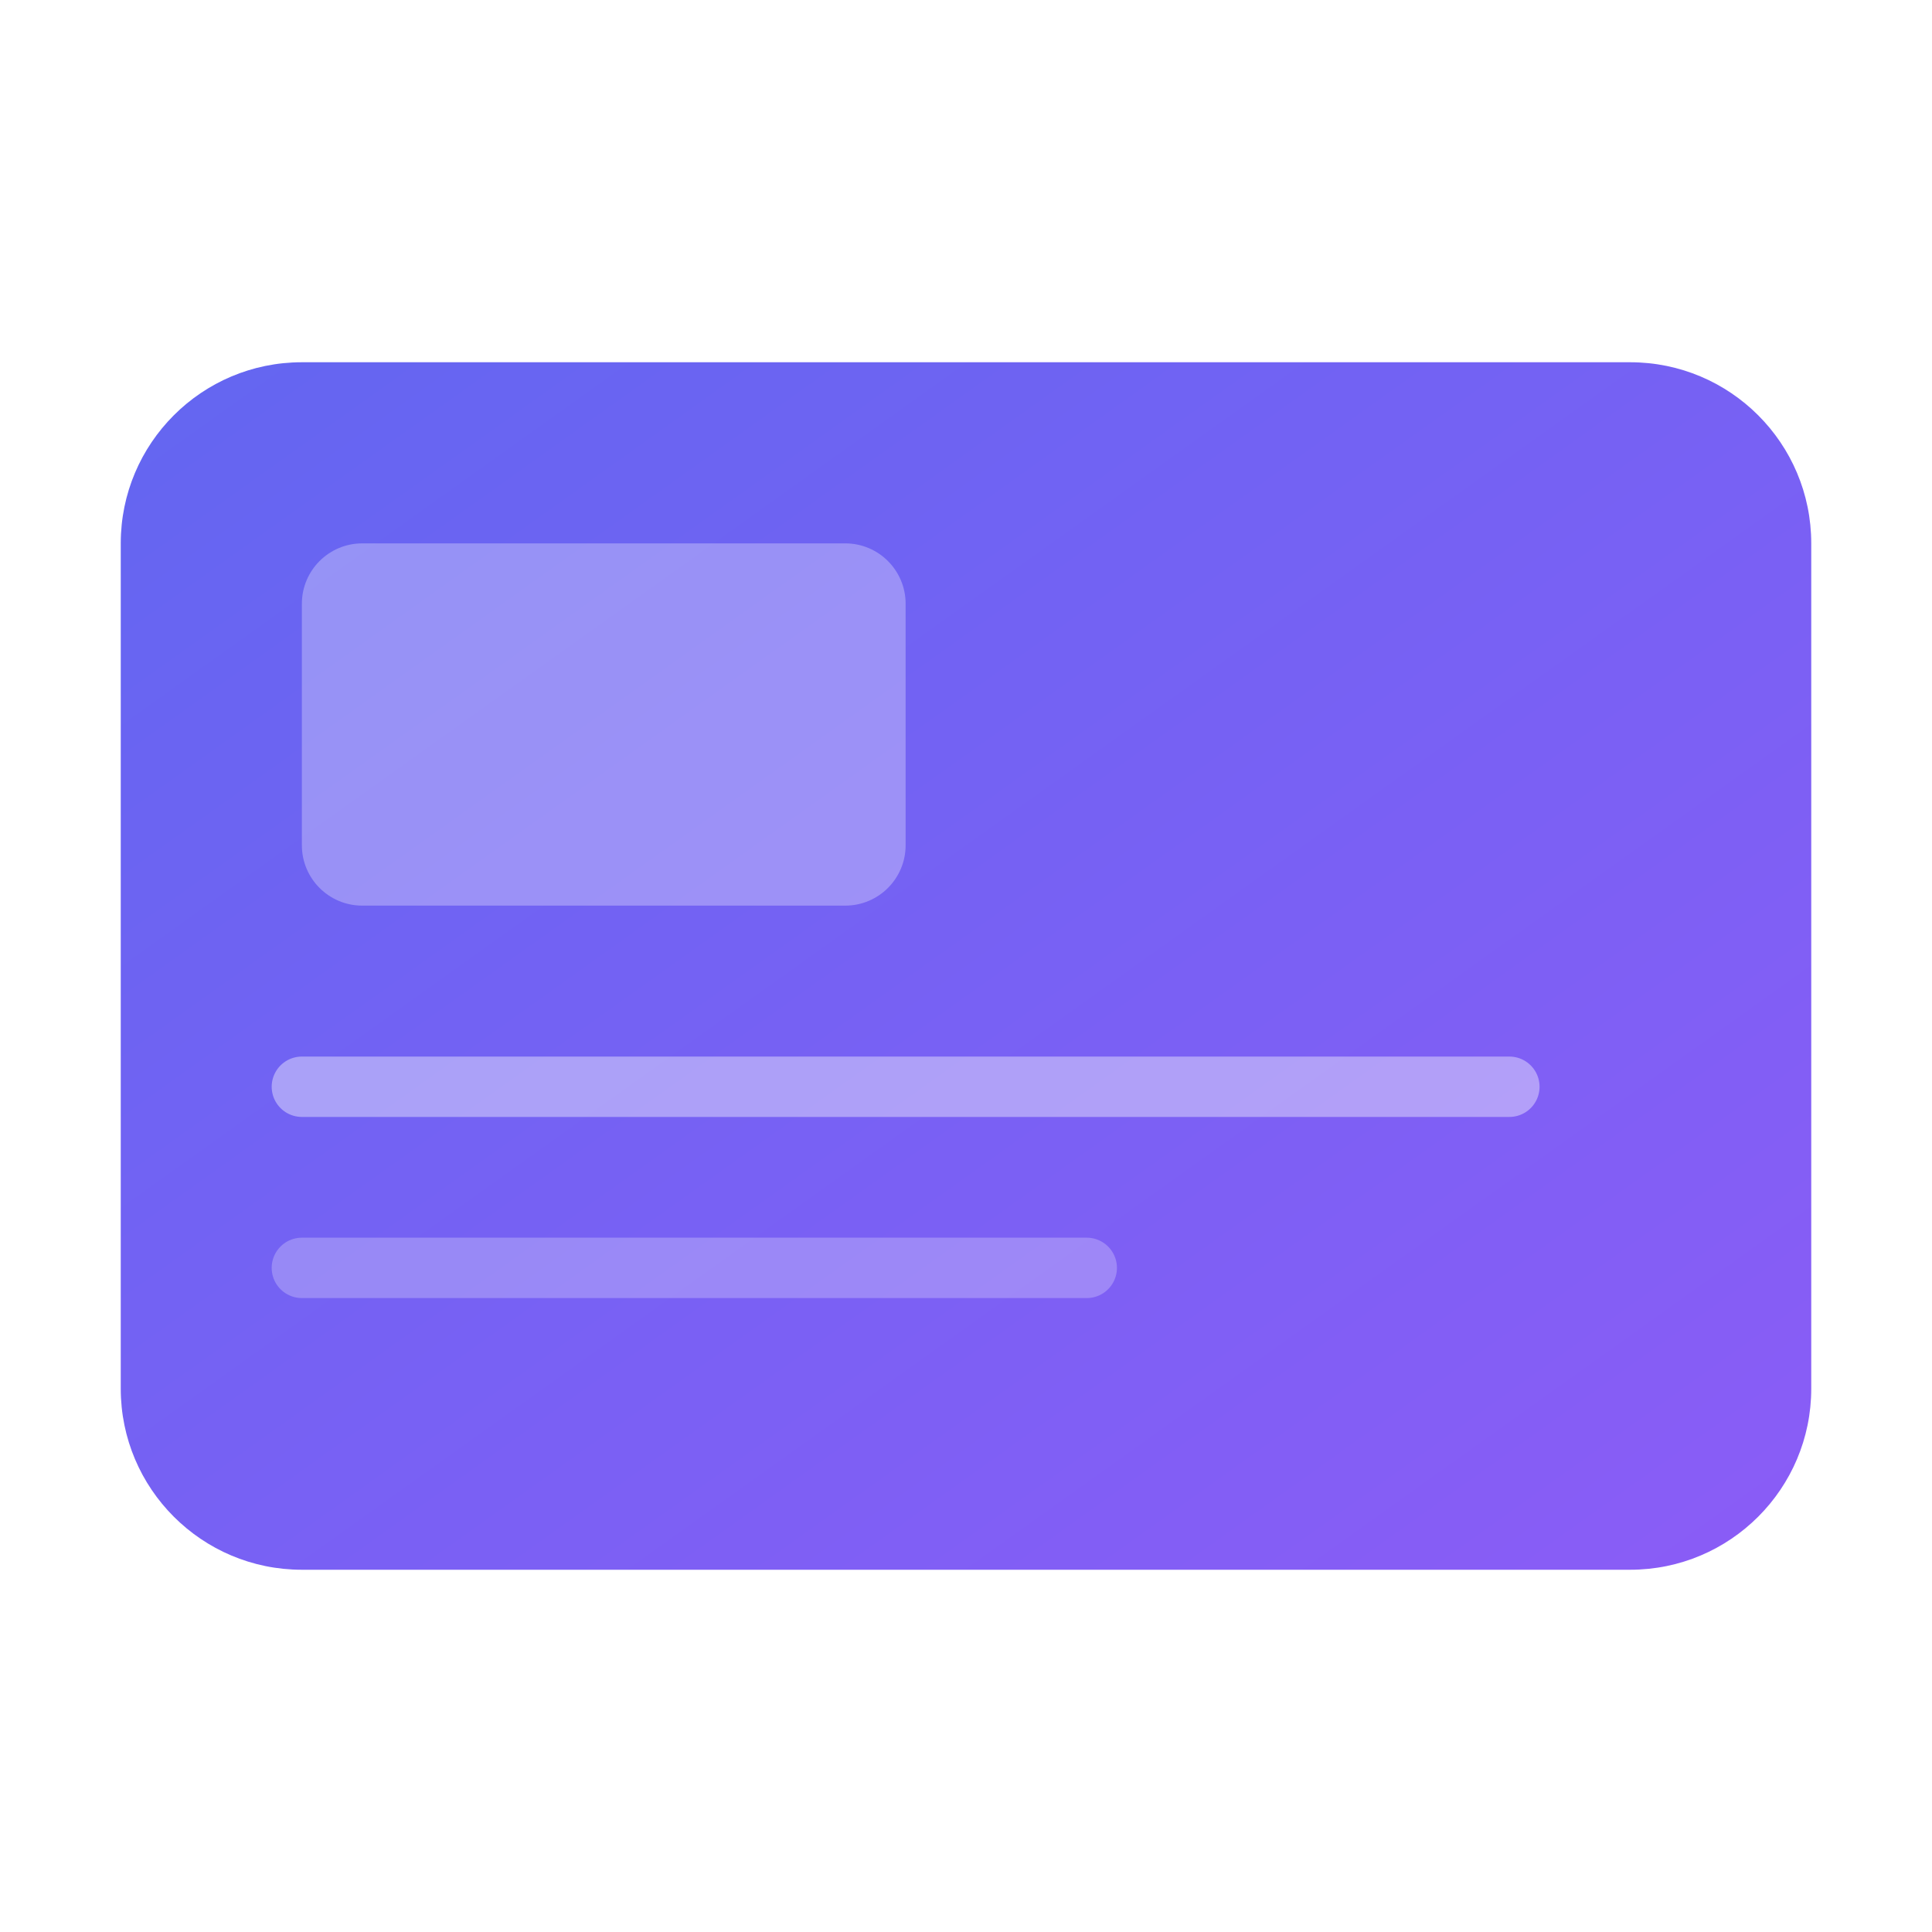
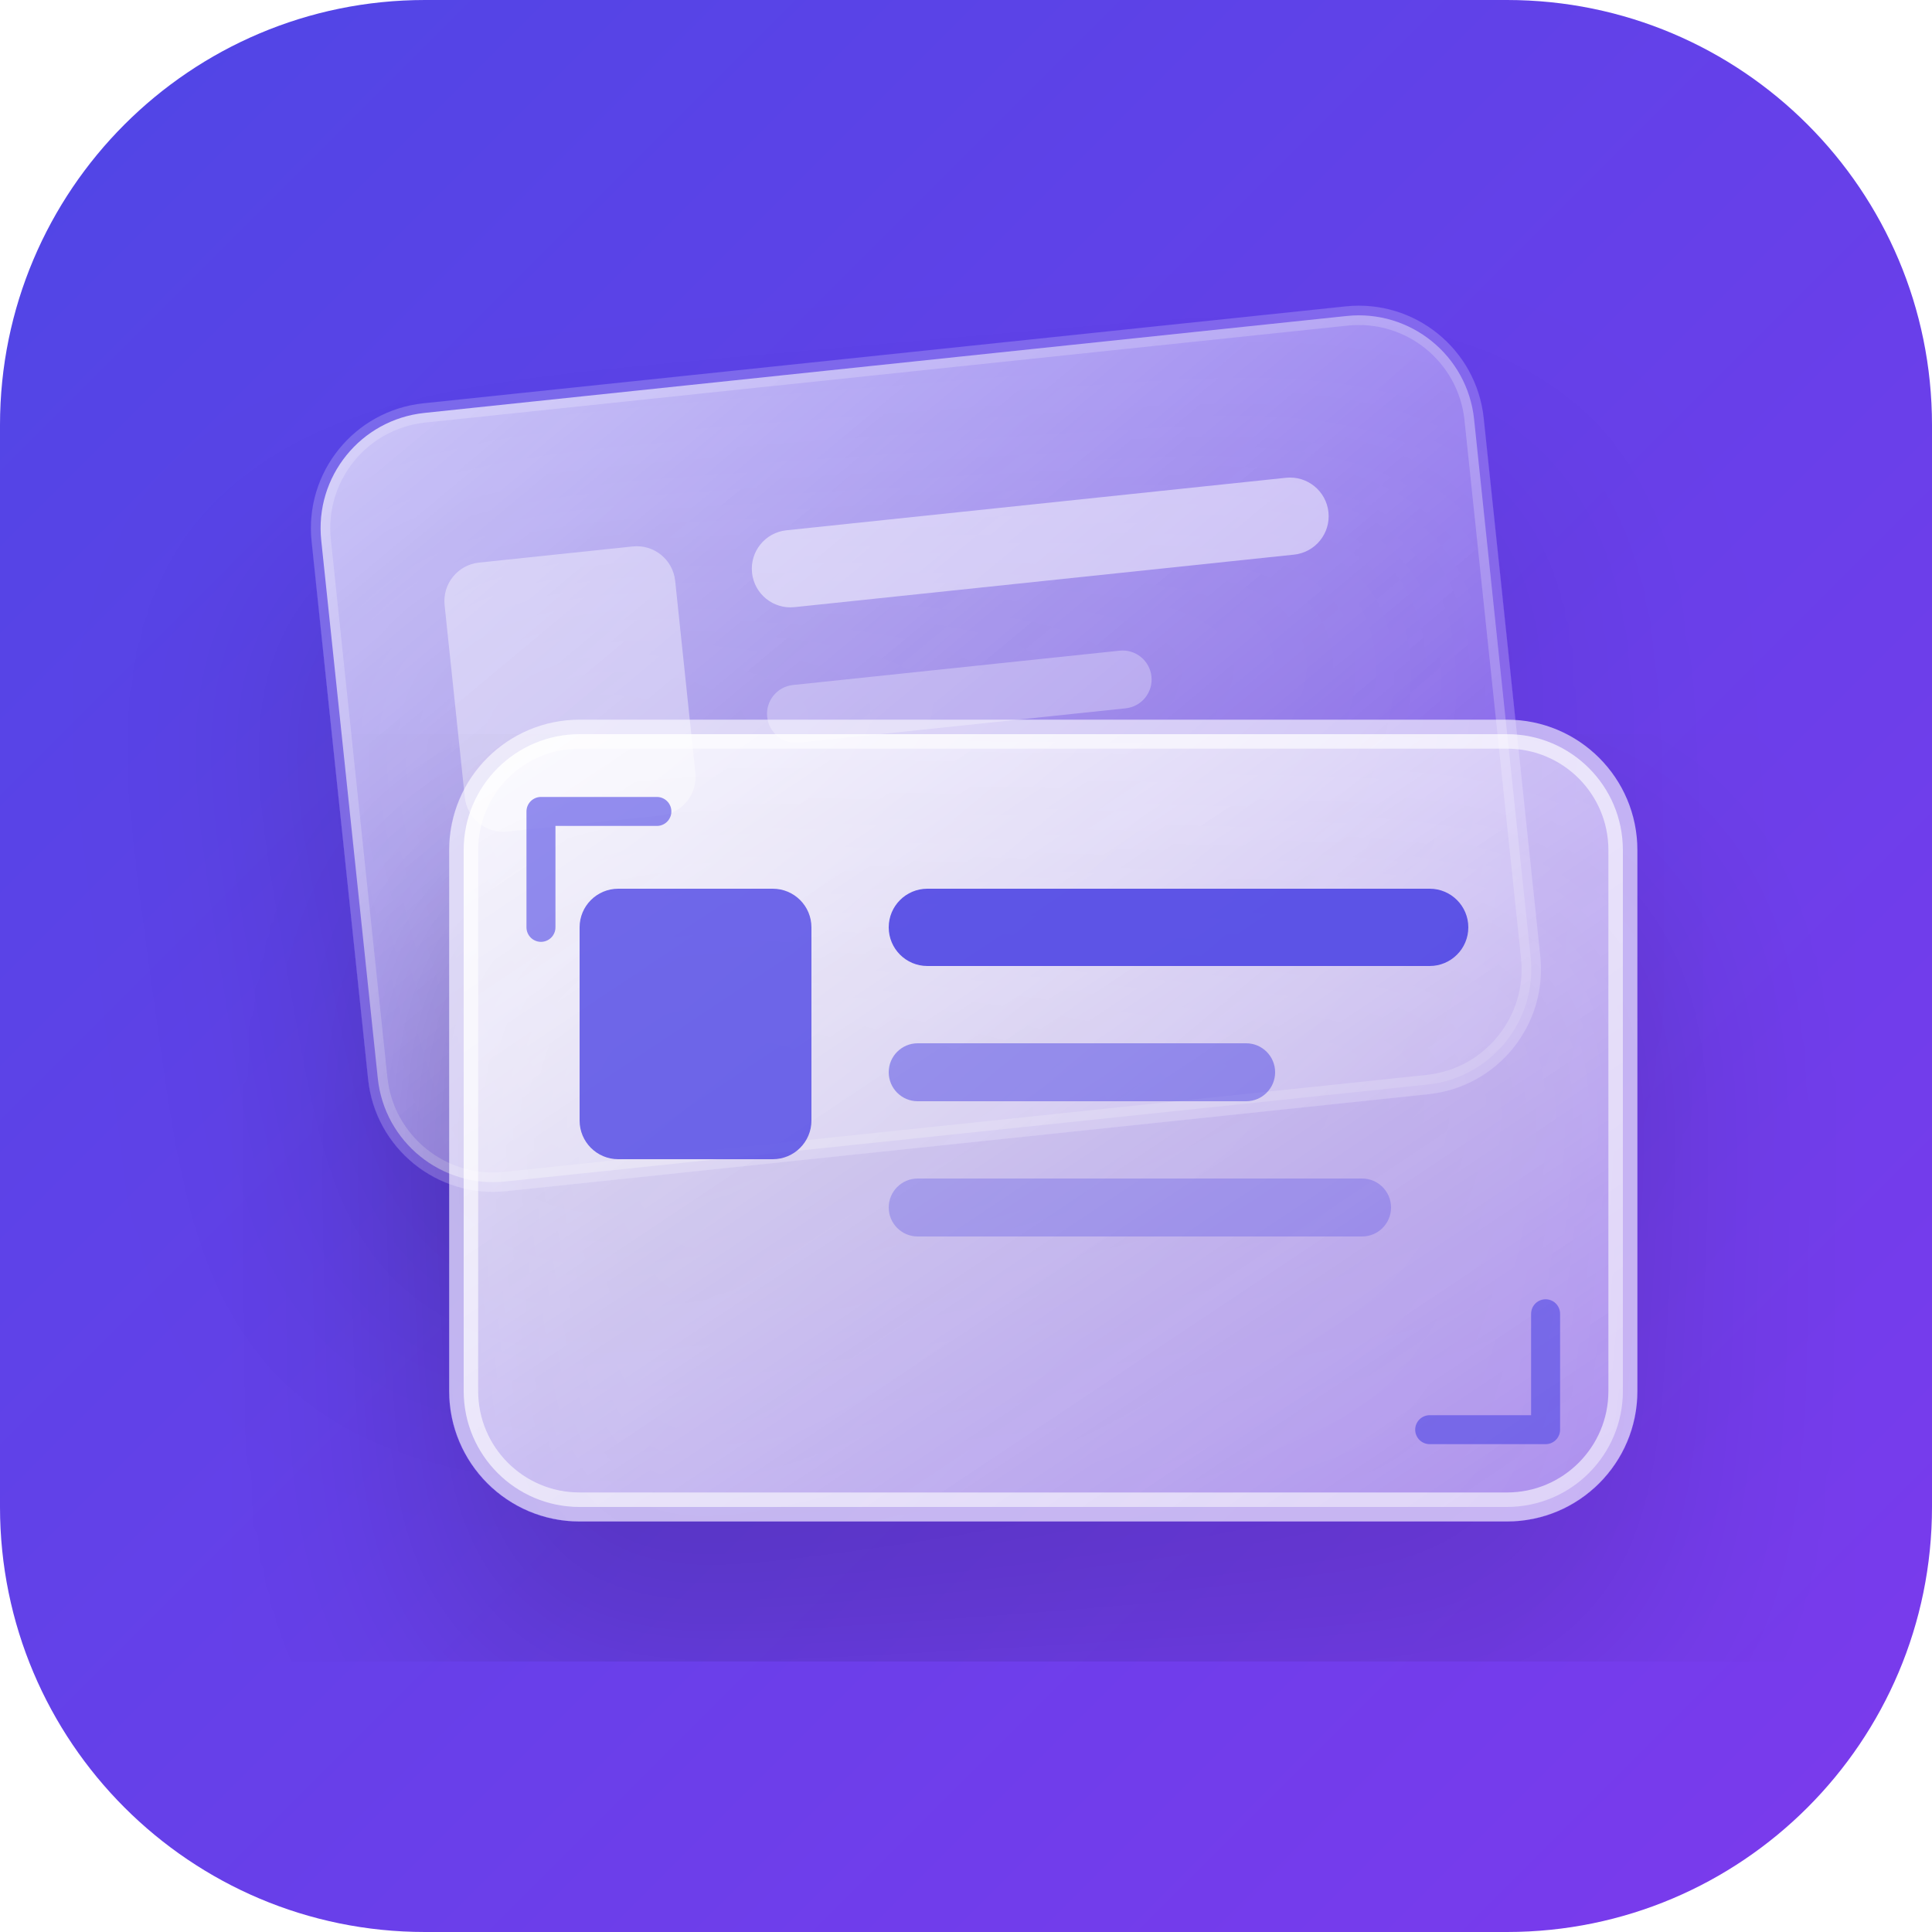
- <svg xmlns="http://www.w3.org/2000/svg" viewBox="0 0 64 64">
+ <svg xmlns="http://www.w3.org/2000/svg" viewBox="0 0 100 100">
  <defs>
-     <linearGradient id="g" x1="0%" y1="0%" x2="100%" y2="100%">
-       <stop offset="0%" style="stop-color:#6366f1" />
-       <stop offset="100%" style="stop-color:#8b5cf6" />
+     <linearGradient id="bgGrad" x1="0%" y1="0%" x2="100%" y2="100%">
+       <stop offset="0%" stop-color="#4F46E5" />
+       <stop offset="100%" stop-color="#7C3AED" />
    </linearGradient>
+     <linearGradient id="cardGrad1" x1="0%" y1="0%" x2="100%" y2="100%">
+       <stop offset="0%" stop-color="rgba(255, 255, 255, 0.9)" />
+       <stop offset="100%" stop-color="rgba(255, 255, 255, 0.4)" />
+     </linearGradient>
+     <linearGradient id="cardGrad2" x1="0%" y1="0%" x2="100%" y2="100%">
+       <stop offset="0%" stop-color="rgba(255, 255, 255, 0.7)" />
+       <stop offset="100%" stop-color="rgba(255, 255, 255, 0.1)" />
+     </linearGradient>
+     <filter id="shadow" x="-20%" y="-20%" width="140%" height="140%">
+       <feDropShadow dx="0" dy="8" stdDeviation="6" flood-color="#000" flood-opacity="0.25" />
+     </filter>
  </defs>
-   <rect x="4" y="12" width="56" height="40" rx="6" fill="url(#g)" />
-   <rect x="10" y="18" width="20" height="12" rx="2" fill="rgba(255,255,255,0.3)" />
-   <line x1="10" y1="36" x2="50" y2="36" stroke="rgba(255,255,255,0.4)" stroke-width="2" stroke-linecap="round" />
-   <line x1="10" y1="42" x2="36" y2="42" stroke="rgba(255,255,255,0.25)" stroke-width="2" stroke-linecap="round" />
+   <rect width="100" height="100" rx="22" fill="url(#bgGrad)" />
+   <g transform="translate(16, 22) rotate(-6)">
+     <rect width="60" height="40" rx="6" fill="url(#cardGrad2)" stroke="rgba(255,255,255,0.2)" stroke-width="1" filter="url(#shadow)" />
+     <rect x="6" y="8" width="12" height="14" rx="2" fill="rgba(255,255,255,0.4)" />
+     <rect x="22" y="8" width="30" height="4" rx="2" fill="rgba(255,255,255,0.5)" />
+     <rect x="22" y="16" width="20" height="3" rx="1.5" fill="rgba(255,255,255,0.3)" />
+   </g>
+   <g transform="translate(24, 38)">
+     <rect width="60" height="40" rx="6" fill="url(#cardGrad1)" stroke="rgba(255,255,255,0.6)" stroke-width="1.5" filter="url(#shadow)" />
+     <rect x="6" y="8" width="12" height="14" rx="2" fill="rgba(79, 70, 229, 0.8)" />
+     <rect x="22" y="8" width="30" height="4" rx="2" fill="rgba(79, 70, 229, 0.9)" />
+     <rect x="22" y="16" width="20" height="3" rx="1.5" fill="rgba(79, 70, 229, 0.5)" />
+     <rect x="22" y="23" width="26" height="3" rx="1.5" fill="rgba(79, 70, 229, 0.3)" />
+     <path d="M 4 4 L 10 4 M 4 4 L 4 10" stroke="#4F46E5" stroke-width="1.5" stroke-linecap="round" fill="none" opacity="0.6" />
+     <path d="M 56 36 L 50 36 M 56 36 L 56 30" stroke="#4F46E5" stroke-width="1.5" stroke-linecap="round" fill="none" opacity="0.6" />
+   </g>
</svg>
